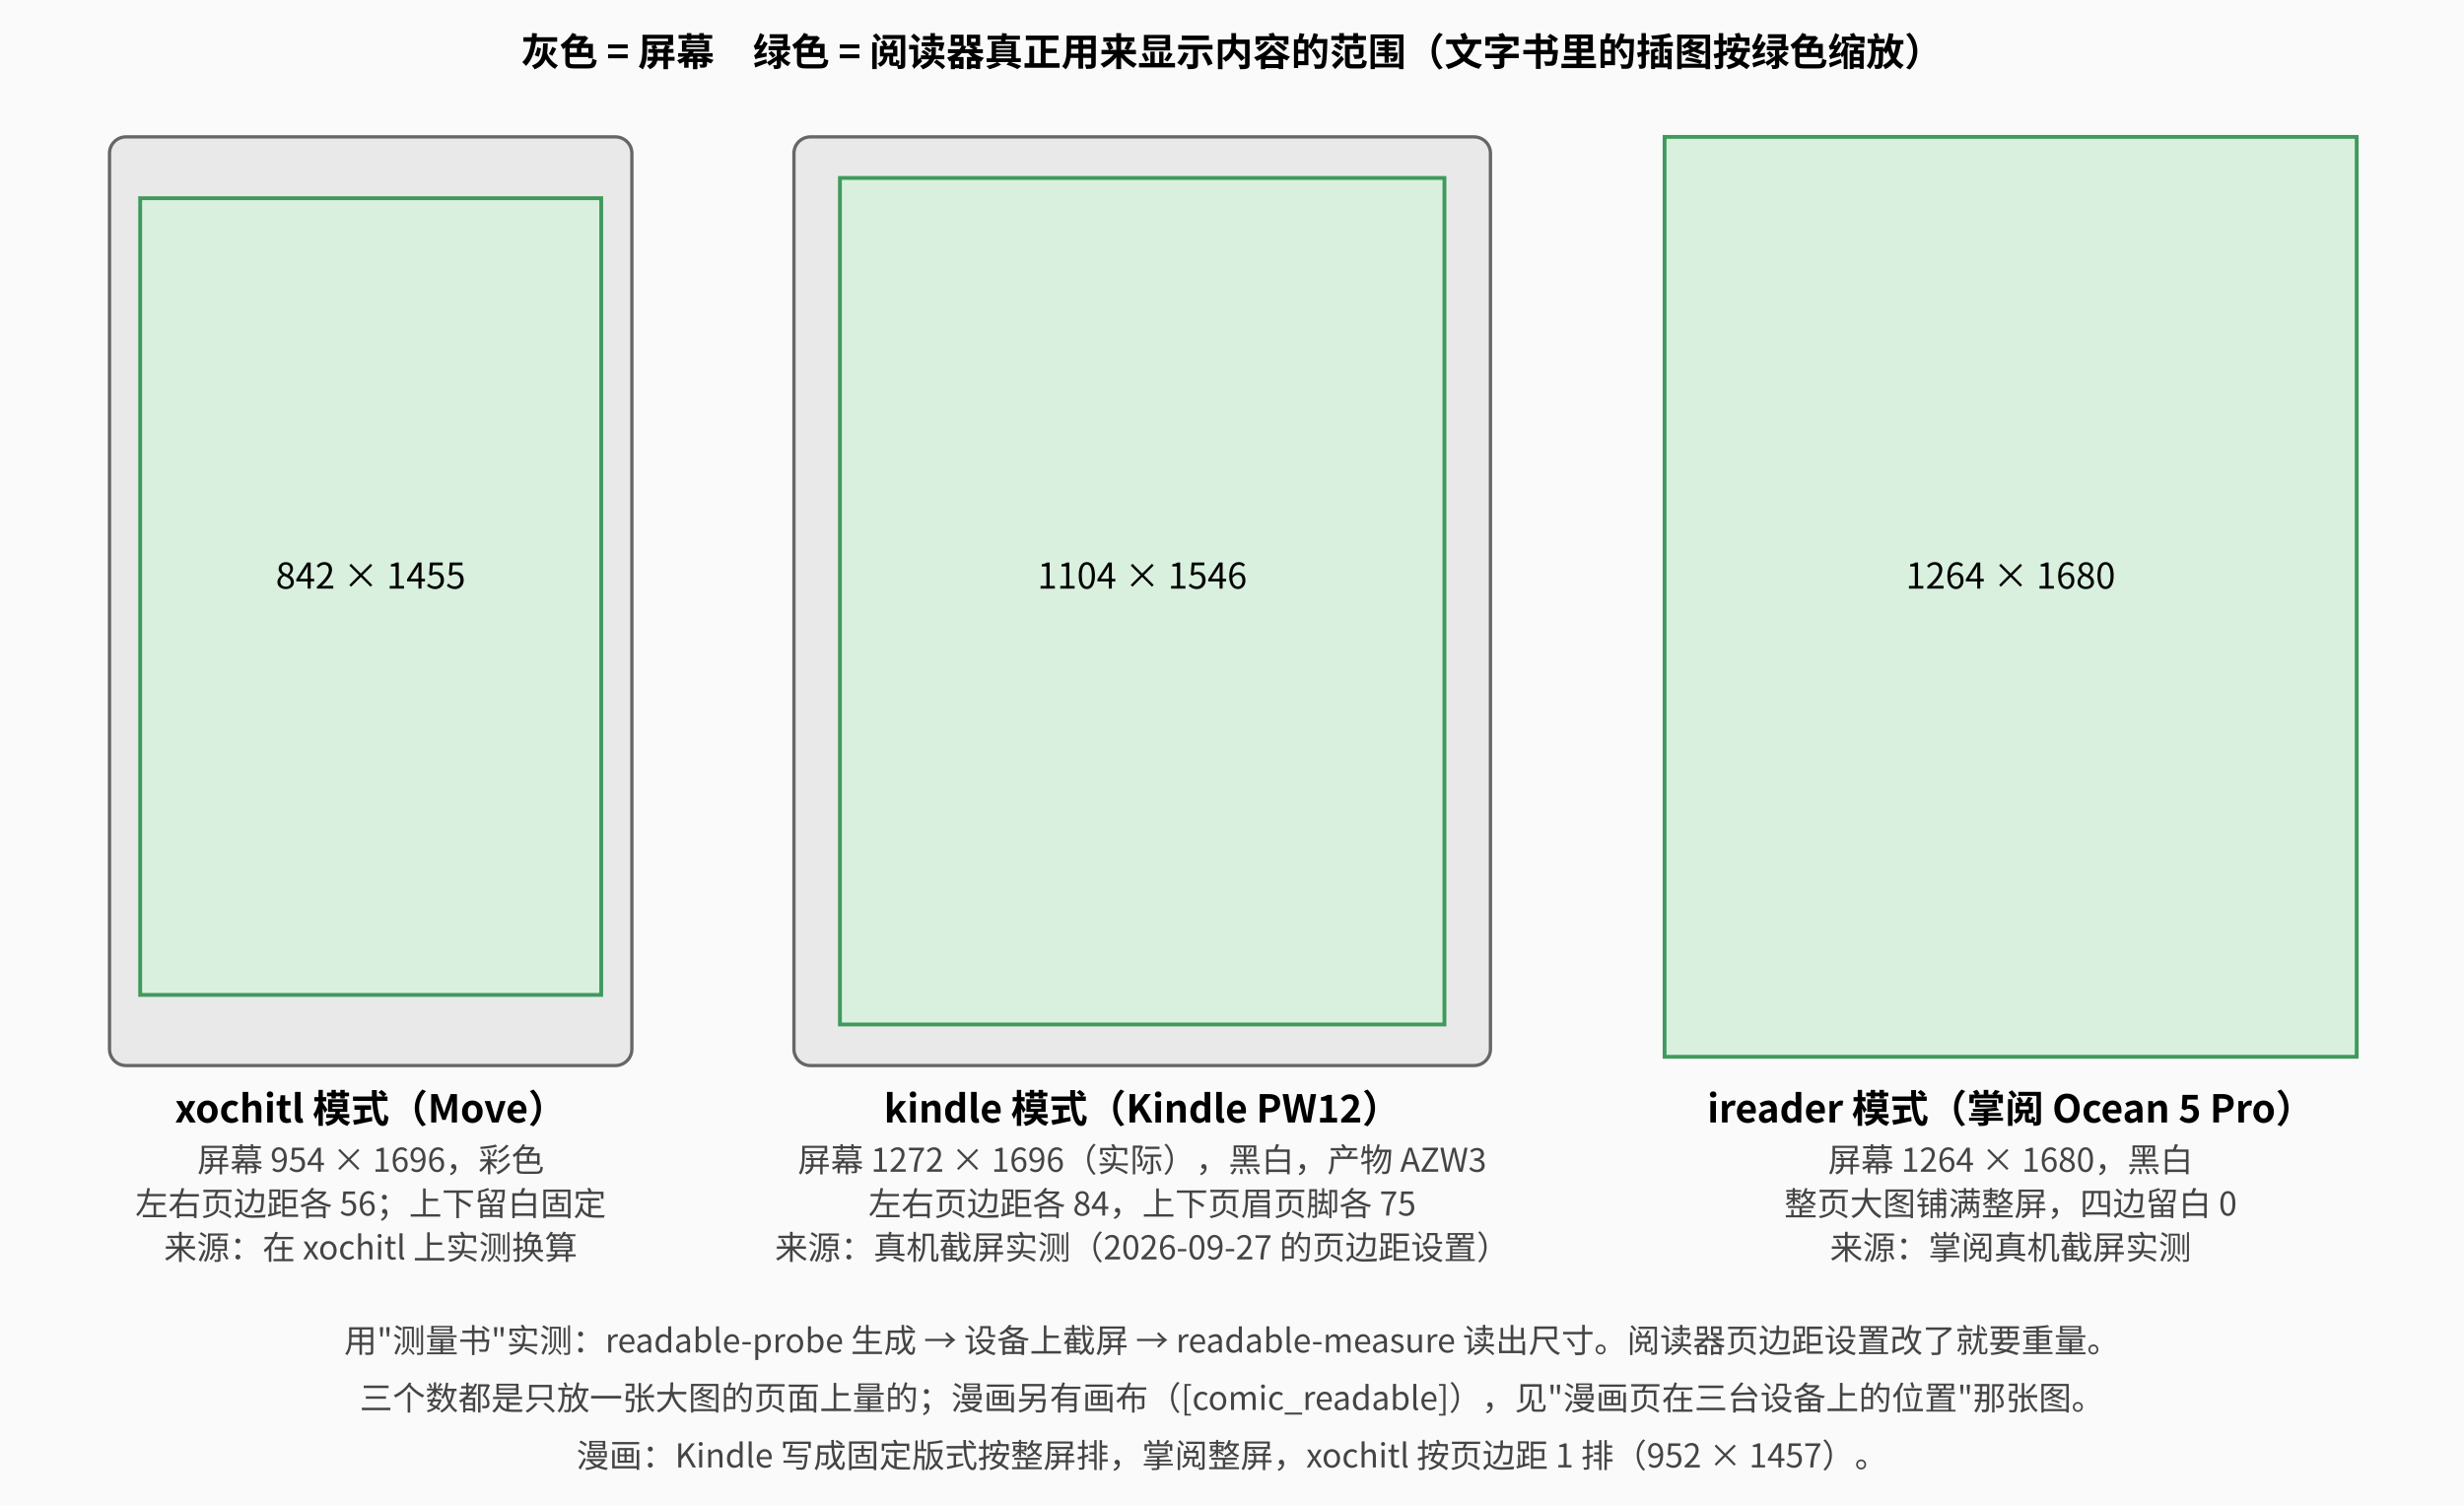
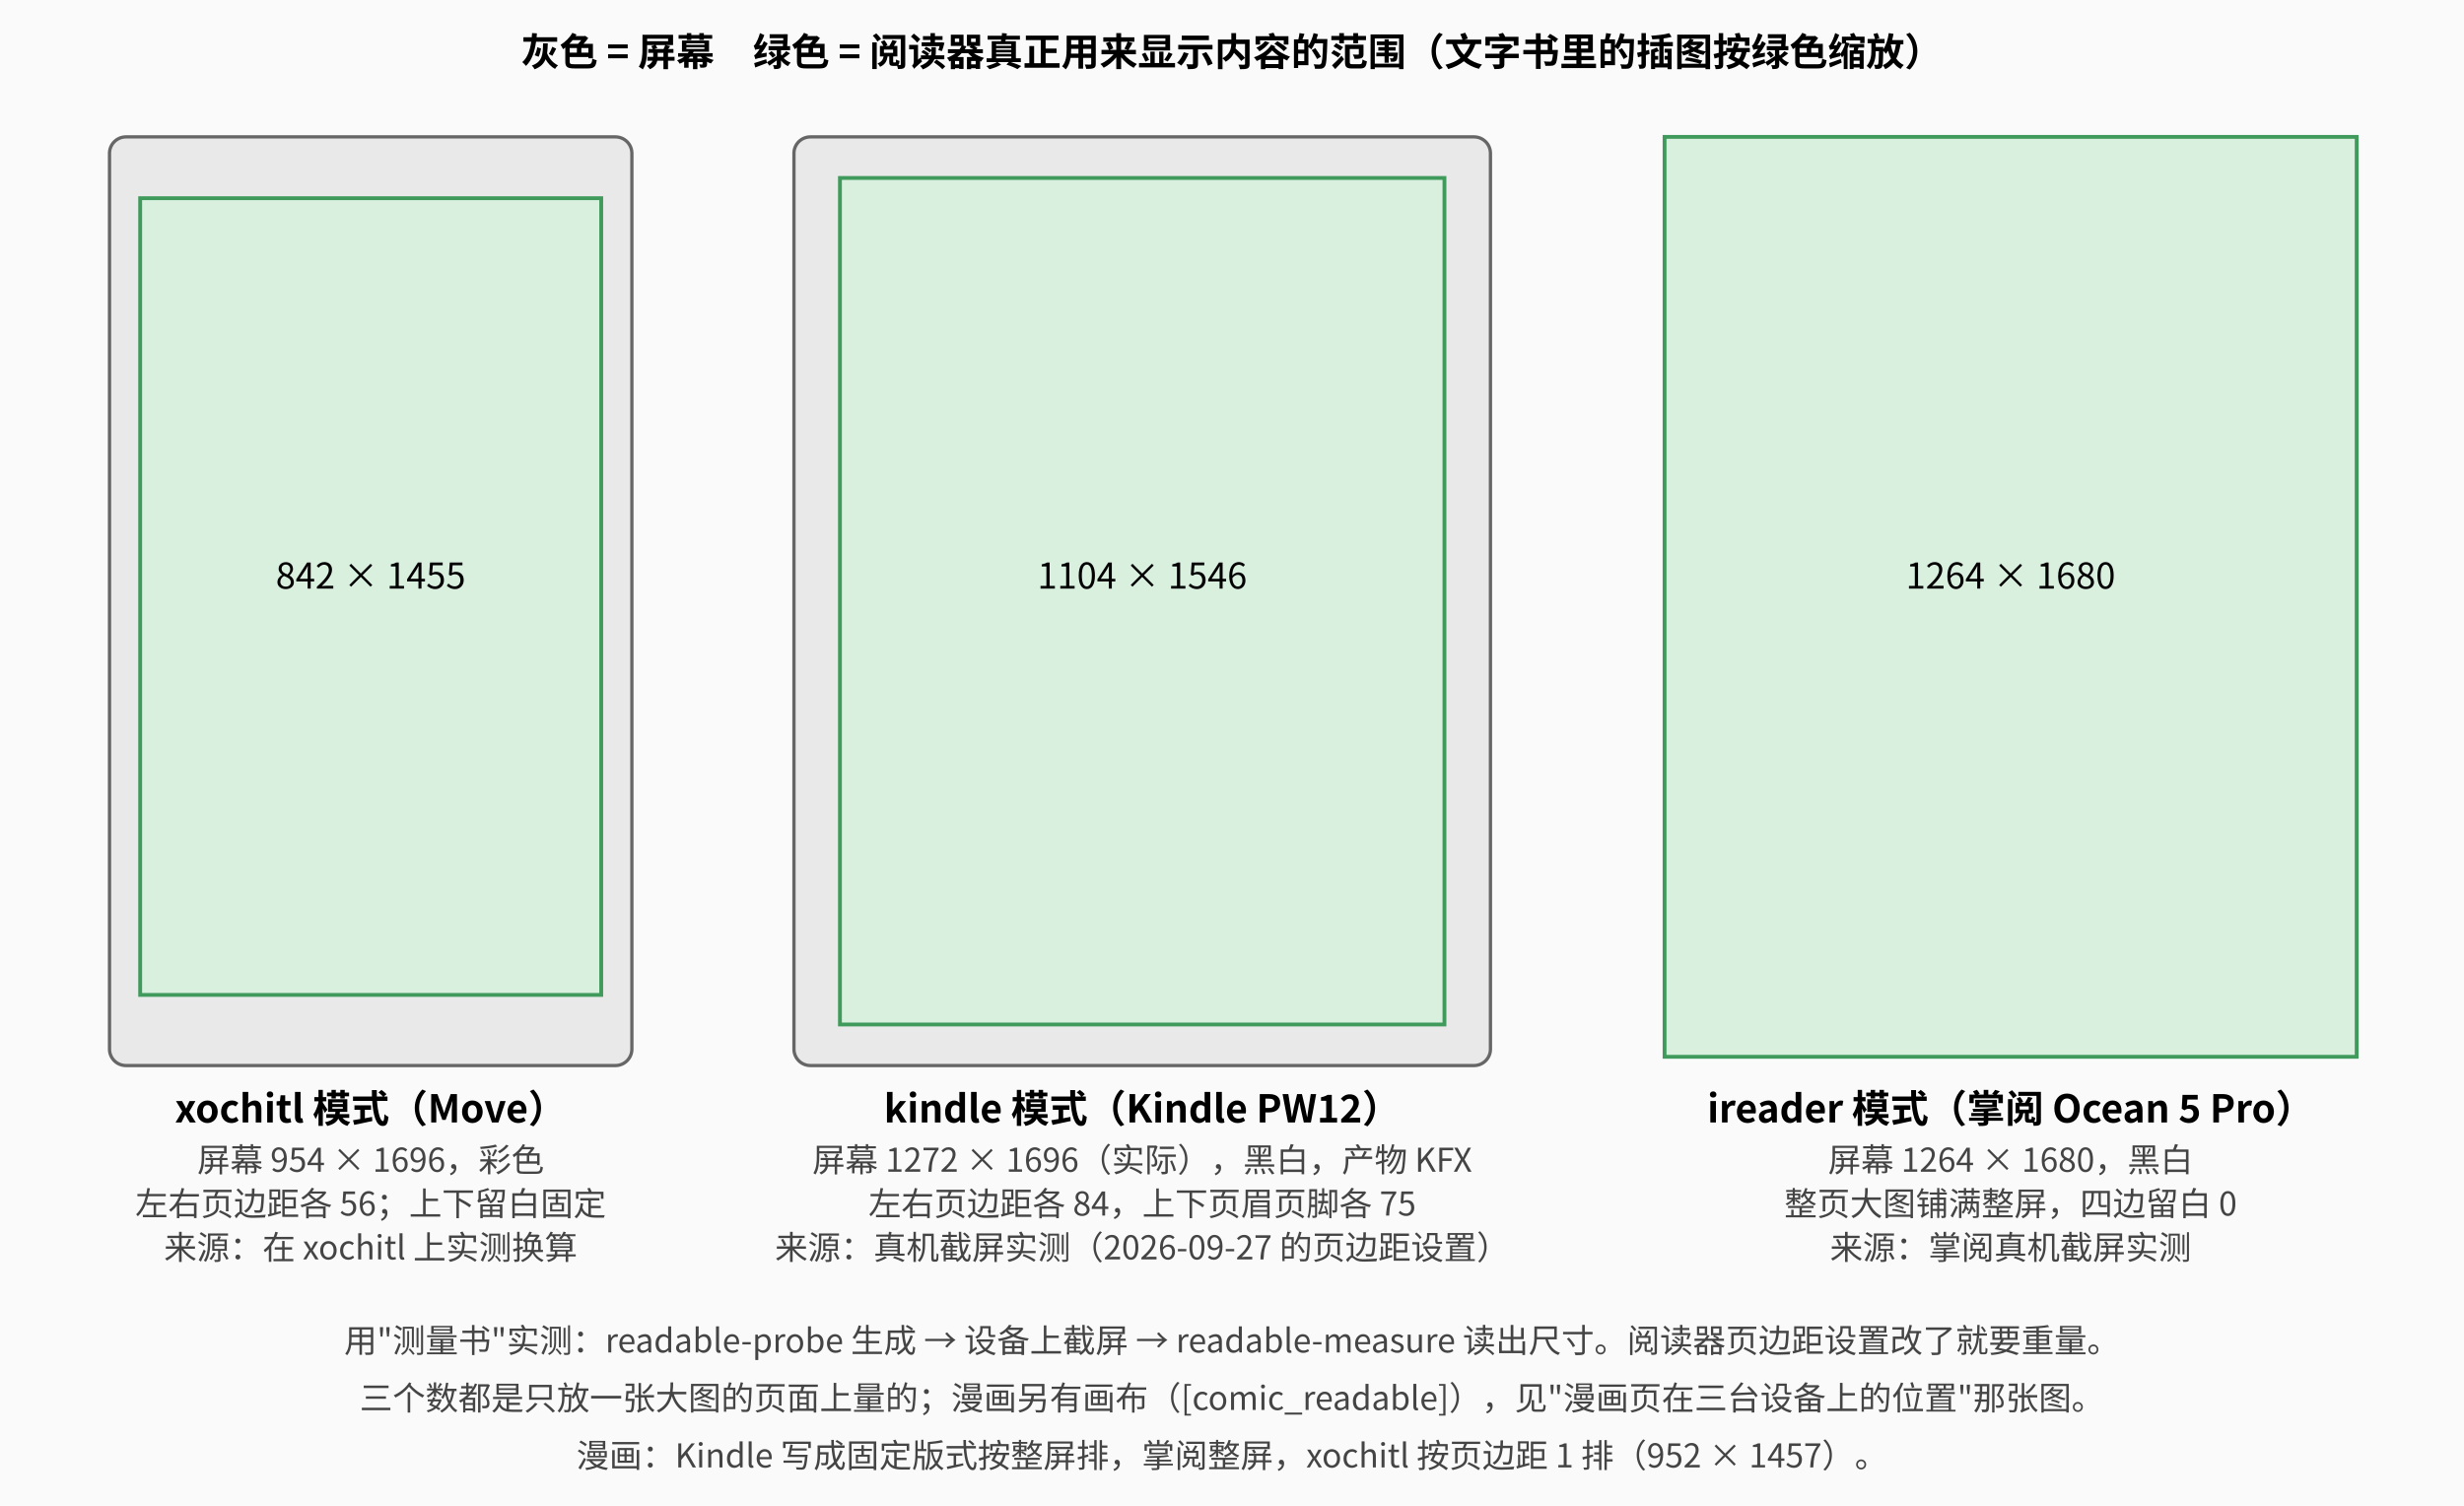
<svg xmlns="http://www.w3.org/2000/svg" viewBox="0 0 900 550" font-family="'Noto Sans CJK SC','PingFang SC','Microsoft YaHei',sans-serif" font-size="13">
  <style>
    .scr{fill:#e9e9e9;stroke:#666;stroke-width:1.2}
    .rd{fill:#d9f0df;stroke:#3f9a5b;stroke-width:1.4}
    .h{font-weight:bold;font-size:14px}
    .s{font-size:12px;fill:#444}
  </style>
  <rect width="900" height="550" fill="#fafafa" />
  <text x="450" y="24" text-anchor="middle" class="h">灰色 = 屏幕　绿色 = 阅读器真正用来显示内容的范围（文字书里的插图按绿色缩放）</text>
  <g transform="translate(40,50)">
    <rect class="scr" width="190.8" height="339.2" rx="6" />
    <rect class="rd" x="11.2" y="22.4" width="168.4" height="291" />
    <text x="95.4" y="165" text-anchor="middle">842 × 1455</text>
    <text x="95.4" y="360" text-anchor="middle" class="h">xochitl 模式（Move）</text>
    <text x="95.4" y="378" text-anchor="middle" class="s">屏幕 954 × 1696，彩色</text>
    <text x="95.4" y="394" text-anchor="middle" class="s">左右页边距各 56；上下留白固定</text>
    <text x="95.4" y="410" text-anchor="middle" class="s">来源：在 xochitl 上实测换算</text>
  </g>
  <g transform="translate(290,50)">
    <rect class="scr" width="254.4" height="339.2" rx="6" />
    <rect class="rd" x="16.8" y="15" width="220.8" height="309.2" />
    <text x="127.2" y="165" text-anchor="middle">1104 × 1546</text>
    <text x="127.2" y="360" text-anchor="middle" class="h">kindle 模式（Kindle PW12）</text>
-     <text x="127.2" y="378" text-anchor="middle" class="s">屏幕 1272 × 1696（实际），黑白，产物 AZW3</text>
+     <text x="127.2" y="378" text-anchor="middle" class="s">屏幕 1272 × 1696（实际），黑白，产物 KFX</text>
    <text x="127.2" y="394" text-anchor="middle" class="s">左右页边距各 84，上下页眉页脚各 75</text>
    <text x="127.2" y="410" text-anchor="middle" class="s">来源：真机截屏实测（2026-09-27 的页边距设置）</text>
  </g>
  <g transform="translate(608,50)">
    <rect class="scr" width="252.8" height="336" rx="6" />
    <rect class="rd" x="0" y="0" width="252.8" height="336" />
    <text x="126.4" y="165" text-anchor="middle">1264 × 1680</text>
    <text x="126.4" y="360" text-anchor="middle" class="h">ireader 模式（掌阅 Ocean 5 Pro）</text>
    <text x="126.4" y="378" text-anchor="middle" class="s">屏幕 1264 × 1680，黑白</text>
    <text x="126.4" y="394" text-anchor="middle" class="s">整页大图铺满整屏，四边留白 0</text>
    <text x="126.4" y="410" text-anchor="middle" class="s">来源：掌阅真机截屏实测</text>
  </g>
  <text x="450" y="494" text-anchor="middle" class="s">用"测量书"实测：readable-probe 生成 → 设备上截屏 → readable-measure 读出尺寸。阅读器页边距设置改了就要重量。</text>
  <text x="450" y="515" text-anchor="middle" class="s">三个数都是只放一张大图的页面上量的；漫画另有画布（[comic_readable]），见"漫画页在三台设备上的位置"那张图。</text>
  <text x="450" y="536" text-anchor="middle" class="s">漫画：Kindle 写成固定版式按整屏排，掌阅整屏，xochitl 按页边距 1 排（952 × 1457）。</text>
</svg>
